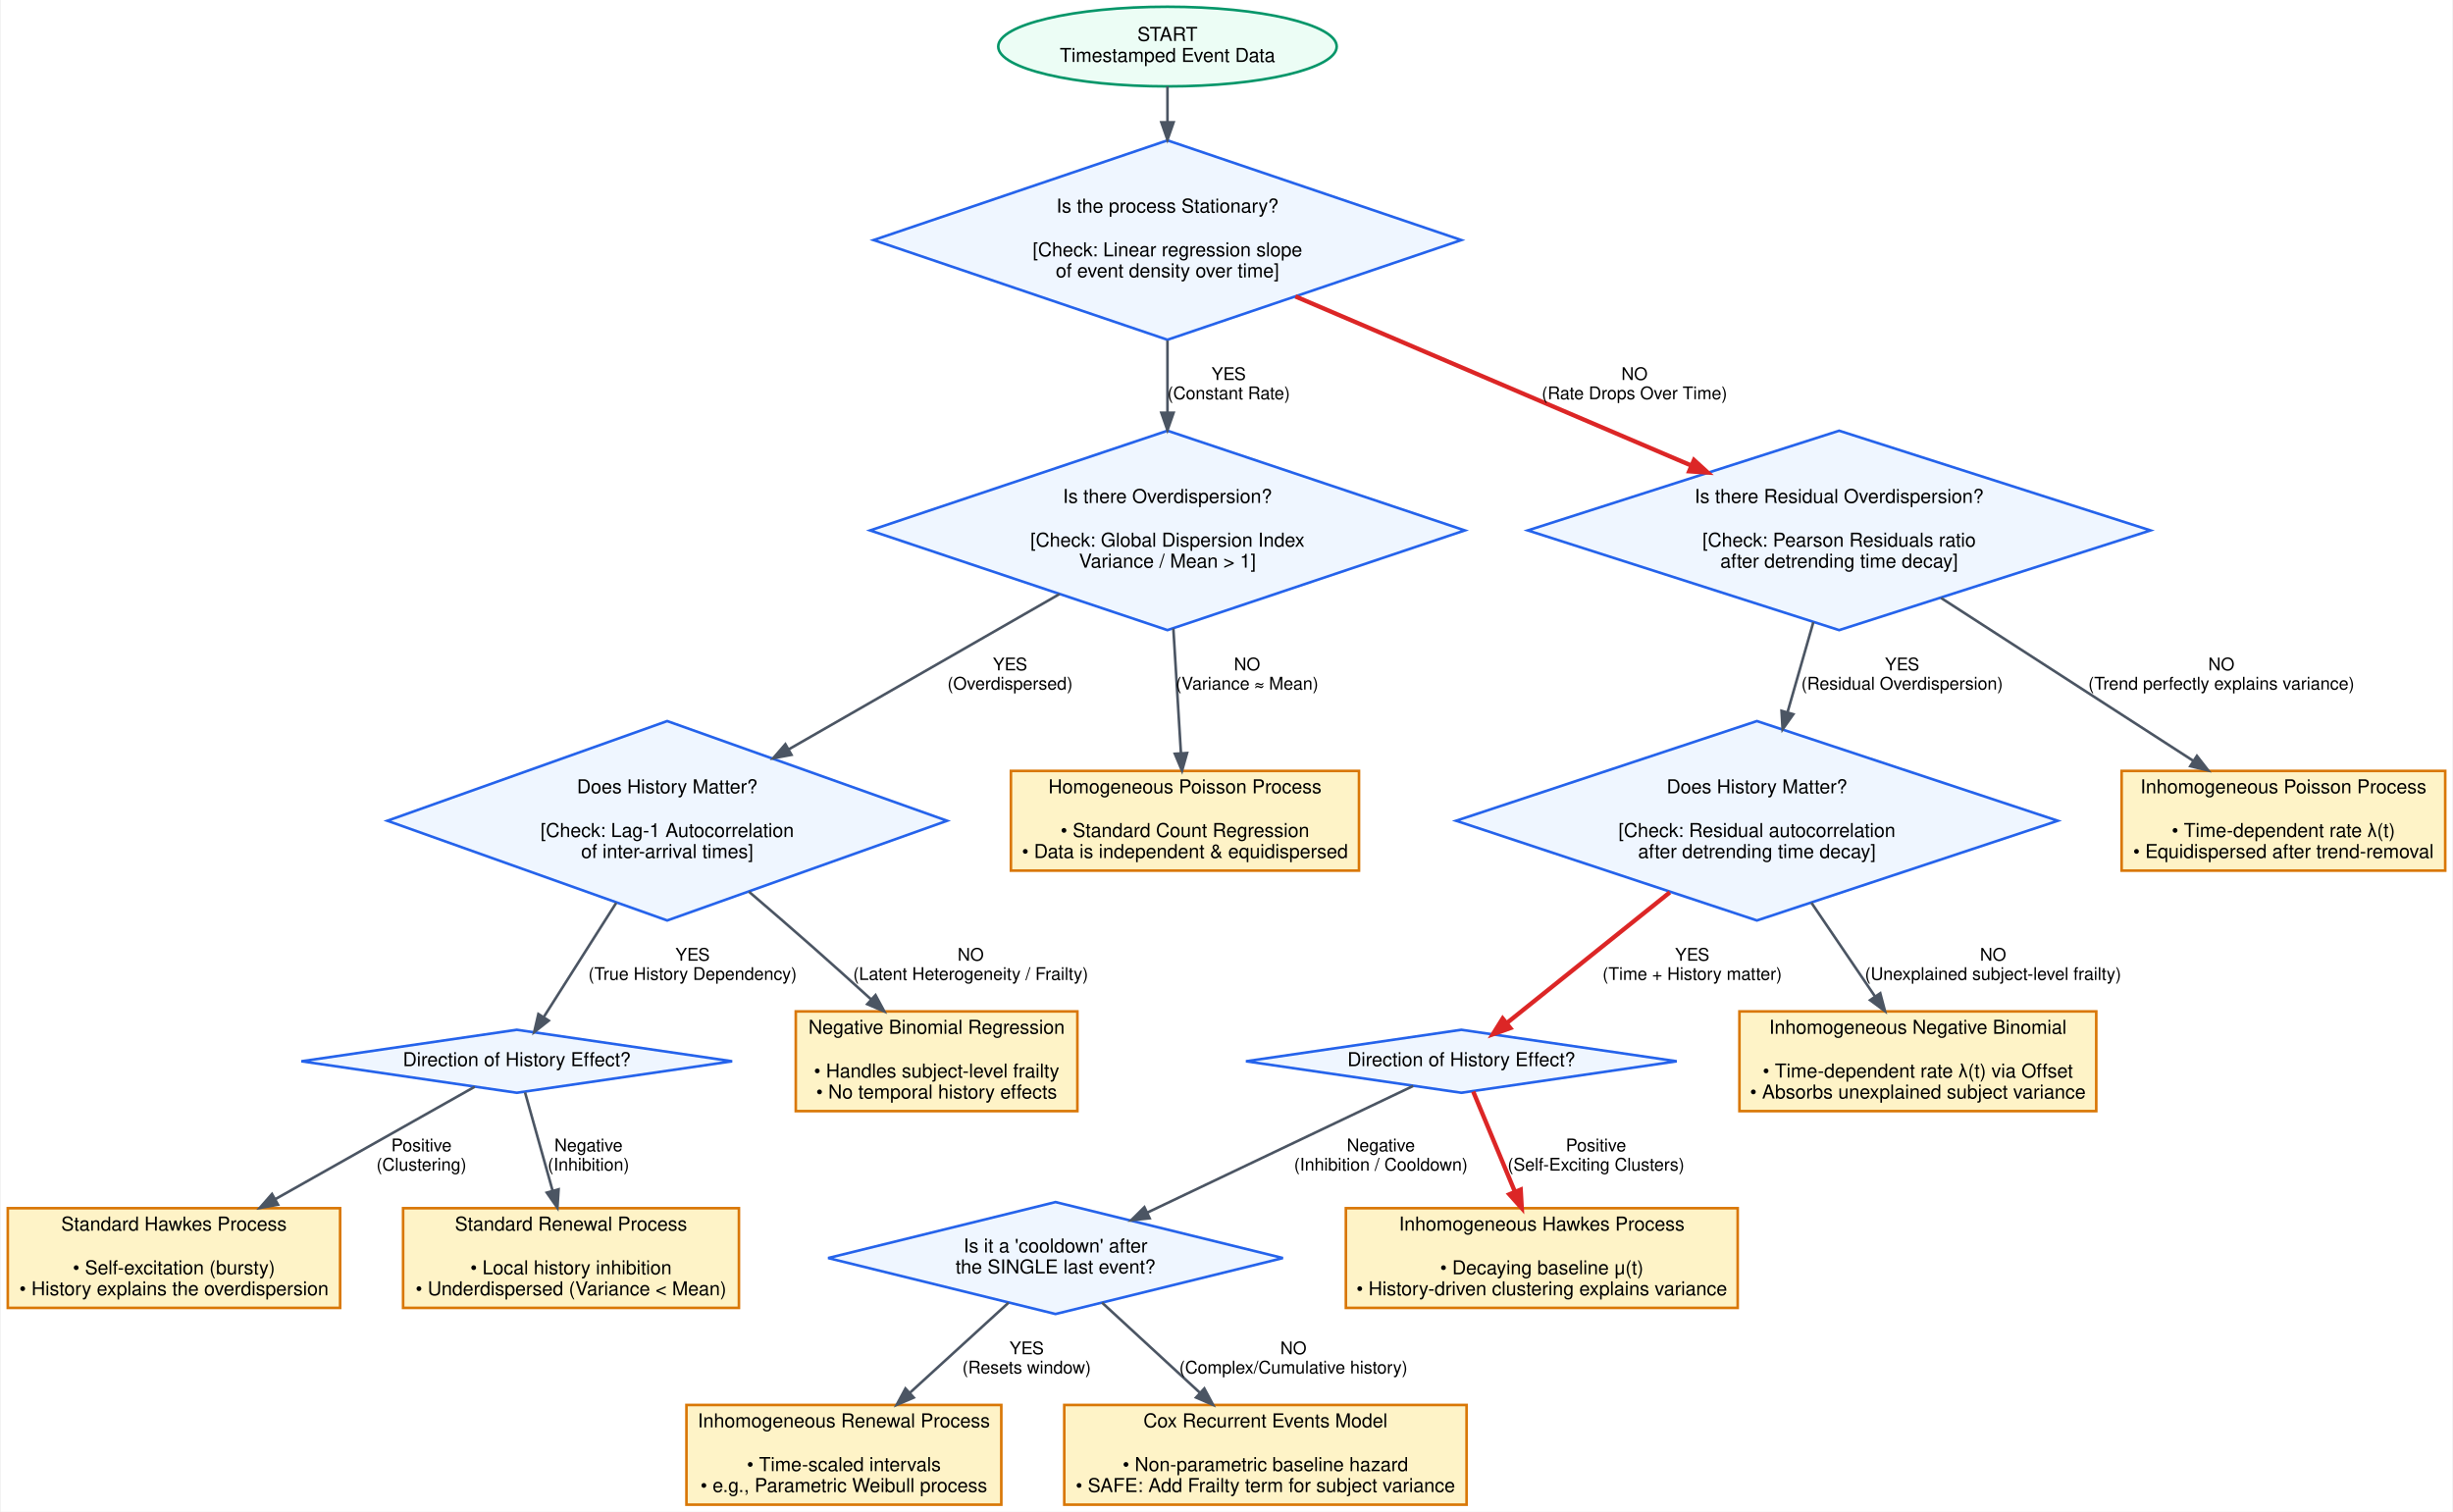
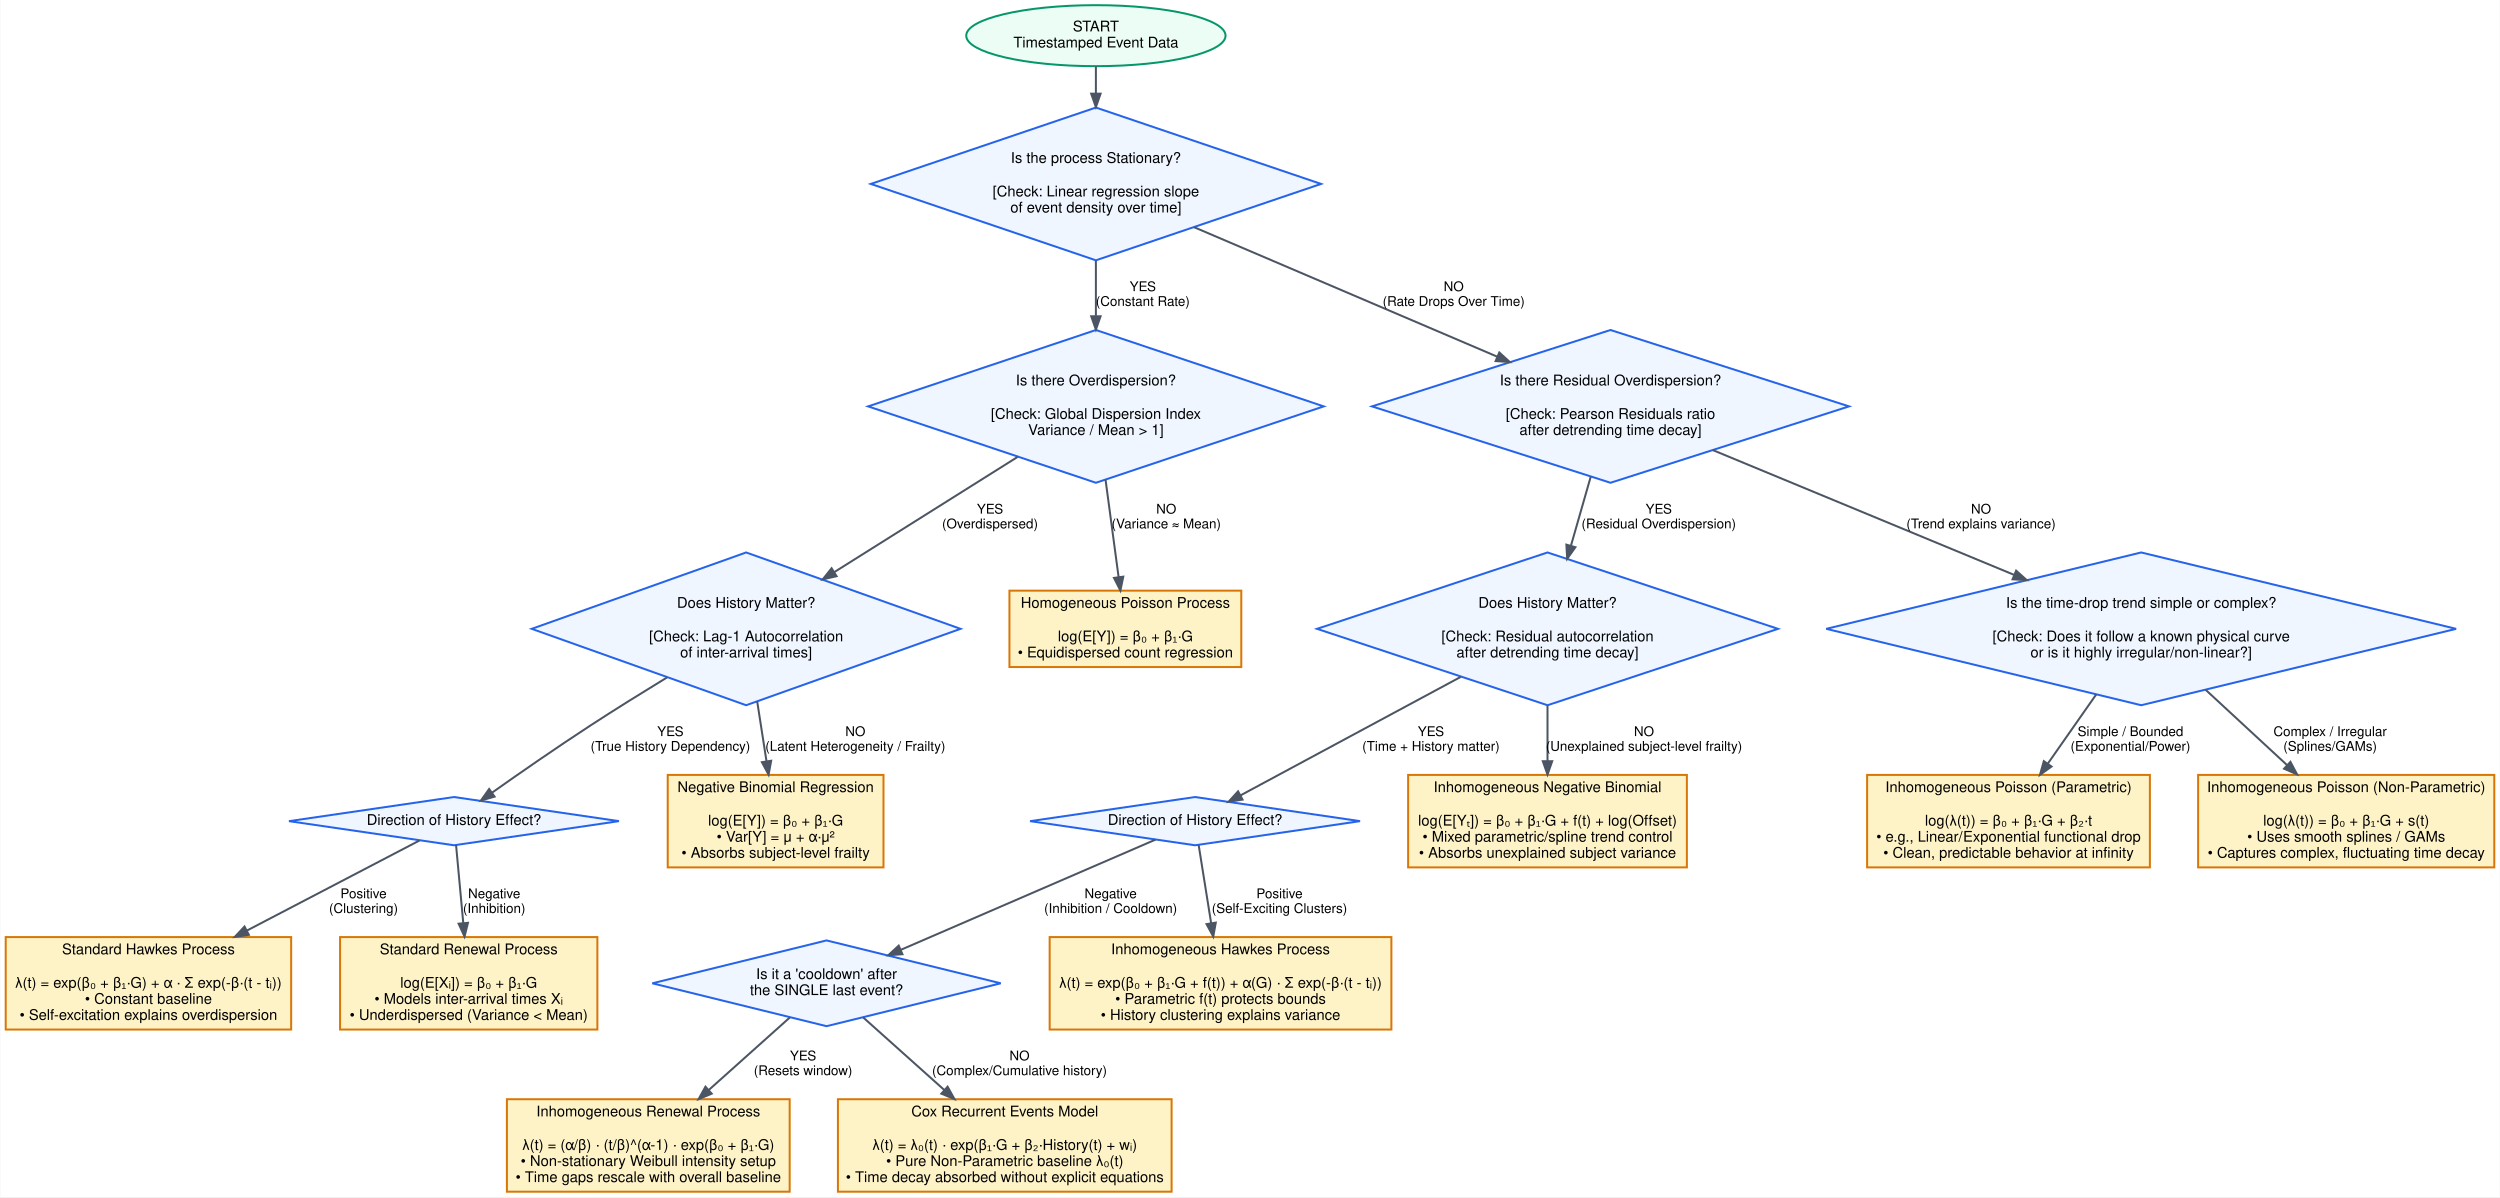
- <svg xmlns="http://www.w3.org/2000/svg" width="1402pt" height="864pt" viewBox="0.00 0.00 1401.50 864.25">
-   <g id="graph0" class="graph" transform="scale(1 1) rotate(0) translate(4 860.25)">
-     <polygon fill="white" stroke="transparent" points="-4,4 -4,-860.25 1397.5,-860.25 1397.5,4 -4,4" />
+ <svg xmlns="http://www.w3.org/2000/svg" width="1865pt" height="893pt" viewBox="0.00 0.00 1865.00 893.25">
+   <g id="graph0" class="graph" transform="scale(1 1) rotate(0) translate(4 889.25)">
+     <polygon fill="white" stroke="transparent" points="-4,4 -4,-889.25 1861,-889.25 1861,4 -4,4" />
    <g id="node1" class="node">
-       <ellipse fill="#ecfdf5" stroke="#059669" stroke-width="1.5" cx="663" cy="-833.63" rx="96.75" ry="22.76" />
-       <text text-anchor="middle" x="663" y="-836.83" font-family="Helvetica,Arial,sans-serif" font-size="11.00">START</text>
-       <text text-anchor="middle" x="663" y="-824.83" font-family="Helvetica,Arial,sans-serif" font-size="11.00">Timestamped Event Data</text>
+       <ellipse fill="#ecfdf5" stroke="#059669" stroke-width="1.5" cx="813.5" cy="-862.63" rx="96.75" ry="22.76" />
+       <text text-anchor="middle" x="813.5" y="-865.83" font-family="Helvetica,Arial,sans-serif" font-size="11.00">START</text>
+       <text text-anchor="middle" x="813.5" y="-853.83" font-family="Helvetica,Arial,sans-serif" font-size="11.00">Timestamped Event Data</text>
    </g>
    <g id="node2" class="node">
-       <polygon fill="#eff6ff" stroke="#2563eb" stroke-width="1.5" points="663,-780 495,-723 663,-666 831,-723 663,-780" />
-       <text text-anchor="middle" x="663" y="-738.7" font-family="Helvetica,Arial,sans-serif" font-size="11.00">Is the process Stationary?</text>
-       <text text-anchor="middle" x="663" y="-713.7" font-family="Helvetica,Arial,sans-serif" font-size="11.00">[Check: Linear regression slope</text>
-       <text text-anchor="middle" x="663" y="-701.7" font-family="Helvetica,Arial,sans-serif" font-size="11.00">of event density over time]</text>
+       <polygon fill="#eff6ff" stroke="#2563eb" stroke-width="1.5" points="813.5,-809 645.5,-752 813.5,-695 981.5,-752 813.5,-809" />
+       <text text-anchor="middle" x="813.5" y="-767.7" font-family="Helvetica,Arial,sans-serif" font-size="11.00">Is the process Stationary?</text>
+       <text text-anchor="middle" x="813.5" y="-742.7" font-family="Helvetica,Arial,sans-serif" font-size="11.00">[Check: Linear regression slope</text>
+       <text text-anchor="middle" x="813.5" y="-730.7" font-family="Helvetica,Arial,sans-serif" font-size="11.00">of event density over time]</text>
    </g>
    <g id="edge1" class="edge">
-       <path fill="none" stroke="#4b5563" stroke-width="1.5" d="M663,-810.91C663,-804.78 663,-797.77 663,-790.45" />
-       <polygon fill="#4b5563" stroke="#4b5563" stroke-width="1.5" points="666.5,-790.33 663,-780.33 659.5,-790.33 666.5,-790.33" />
+       <path fill="none" stroke="#4b5563" stroke-width="1.5" d="M813.5,-839.91C813.5,-833.78 813.5,-826.77 813.5,-819.45" />
+       <polygon fill="#4b5563" stroke="#4b5563" stroke-width="1.5" points="817,-819.33 813.5,-809.33 810,-819.33 817,-819.33" />
    </g>
    <g id="node3" class="node">
-       <polygon fill="#eff6ff" stroke="#2563eb" stroke-width="1.5" points="663,-614 493,-557 663,-500 833,-557 663,-614" />
-       <text text-anchor="middle" x="663" y="-572.7" font-family="Helvetica,Arial,sans-serif" font-size="11.00">Is there Overdispersion?</text>
-       <text text-anchor="middle" x="663" y="-547.7" font-family="Helvetica,Arial,sans-serif" font-size="11.00">[Check: Global Dispersion Index</text>
-       <text text-anchor="middle" x="663" y="-535.7" font-family="Helvetica,Arial,sans-serif" font-size="11.00">Variance / Mean &gt; 1]</text>
+       <polygon fill="#eff6ff" stroke="#2563eb" stroke-width="1.5" points="813.5,-643 643.5,-586 813.5,-529 983.5,-586 813.5,-643" />
+       <text text-anchor="middle" x="813.5" y="-601.7" font-family="Helvetica,Arial,sans-serif" font-size="11.00">Is there Overdispersion?</text>
+       <text text-anchor="middle" x="813.5" y="-576.7" font-family="Helvetica,Arial,sans-serif" font-size="11.00">[Check: Global Dispersion Index</text>
+       <text text-anchor="middle" x="813.5" y="-564.7" font-family="Helvetica,Arial,sans-serif" font-size="11.00">Variance / Mean &gt; 1]</text>
    </g>
    <g id="edge2" class="edge">
-       <path fill="none" stroke="#4b5563" stroke-width="1.5" d="M663,-665.56C663,-652.34 663,-638.14 663,-624.53" />
-       <polygon fill="#4b5563" stroke="#4b5563" stroke-width="1.5" points="666.5,-624.27 663,-614.27 659.5,-624.27 666.5,-624.27" />
-       <text text-anchor="middle" x="698" y="-643" font-family="Helvetica,Arial,sans-serif" font-size="10.00">YES</text>
-       <text text-anchor="middle" x="698" y="-632" font-family="Helvetica,Arial,sans-serif" font-size="10.00">(Constant Rate)</text>
+       <path fill="none" stroke="#4b5563" stroke-width="1.5" d="M813.5,-694.56C813.5,-681.34 813.5,-667.14 813.5,-653.53" />
+       <polygon fill="#4b5563" stroke="#4b5563" stroke-width="1.5" points="817,-653.27 813.5,-643.27 810,-653.27 817,-653.27" />
+       <text text-anchor="middle" x="848.5" y="-672" font-family="Helvetica,Arial,sans-serif" font-size="10.00">YES</text>
+       <text text-anchor="middle" x="848.5" y="-661" font-family="Helvetica,Arial,sans-serif" font-size="10.00">(Constant Rate)</text>
    </g>
    <g id="node4" class="node">
-       <polygon fill="#eff6ff" stroke="#2563eb" stroke-width="1.5" points="1047,-614 869,-557 1047,-500 1225,-557 1047,-614" />
-       <text text-anchor="middle" x="1047" y="-572.7" font-family="Helvetica,Arial,sans-serif" font-size="11.00">Is there Residual Overdispersion?</text>
-       <text text-anchor="middle" x="1047" y="-547.7" font-family="Helvetica,Arial,sans-serif" font-size="11.00">[Check: Pearson Residuals ratio</text>
-       <text text-anchor="middle" x="1047" y="-535.7" font-family="Helvetica,Arial,sans-serif" font-size="11.00">after detrending time decay]</text>
+       <polygon fill="#eff6ff" stroke="#2563eb" stroke-width="1.5" points="1197.5,-643 1019.5,-586 1197.5,-529 1375.5,-586 1197.5,-643" />
+       <text text-anchor="middle" x="1197.5" y="-601.7" font-family="Helvetica,Arial,sans-serif" font-size="11.00">Is there Residual Overdispersion?</text>
+       <text text-anchor="middle" x="1197.5" y="-576.7" font-family="Helvetica,Arial,sans-serif" font-size="11.00">[Check: Pearson Residuals ratio</text>
+       <text text-anchor="middle" x="1197.5" y="-564.7" font-family="Helvetica,Arial,sans-serif" font-size="11.00">after detrending time decay]</text>
    </g>
    <g id="edge9" class="edge">
-       <path fill="none" stroke="#dc2626" stroke-width="2.5" d="M736.13,-690.77C800.66,-663.21 894.73,-623.03 962.47,-594.1" />
-       <polygon fill="#dc2626" stroke="#dc2626" stroke-width="2.5" points="964.03,-597.24 971.85,-590.1 961.28,-590.81 964.03,-597.24" />
-       <text text-anchor="middle" x="930" y="-643" font-family="Helvetica,Arial,sans-serif" font-size="10.00">NO</text>
-       <text text-anchor="middle" x="930" y="-632" font-family="Helvetica,Arial,sans-serif" font-size="10.00">(Rate Drops Over Time)</text>
+       <path fill="none" stroke="#4b5563" stroke-width="1.5" d="M886.63,-719.77C951.16,-692.21 1045.23,-652.03 1112.97,-623.1" />
+       <polygon fill="#4b5563" stroke="#4b5563" stroke-width="1.5" points="1114.53,-626.24 1122.35,-619.1 1111.78,-619.81 1114.53,-626.24" />
+       <text text-anchor="middle" x="1080.5" y="-672" font-family="Helvetica,Arial,sans-serif" font-size="10.00">NO</text>
+       <text text-anchor="middle" x="1080.5" y="-661" font-family="Helvetica,Arial,sans-serif" font-size="10.00">(Rate Drops Over Time)</text>
    </g>
    <g id="node5" class="node">
-       <polygon fill="#eff6ff" stroke="#2563eb" stroke-width="1.5" points="377,-448 217,-391 377,-334 537,-391 377,-448" />
-       <text text-anchor="middle" x="377" y="-406.7" font-family="Helvetica,Arial,sans-serif" font-size="11.00">Does History Matter?</text>
-       <text text-anchor="middle" x="377" y="-381.7" font-family="Helvetica,Arial,sans-serif" font-size="11.00">[Check: Lag-1 Autocorrelation</text>
-       <text text-anchor="middle" x="377" y="-369.7" font-family="Helvetica,Arial,sans-serif" font-size="11.00">of inter-arrival times]</text>
+       <polygon fill="#eff6ff" stroke="#2563eb" stroke-width="1.5" points="552.5,-477 392.5,-420 552.5,-363 712.5,-420 552.5,-477" />
+       <text text-anchor="middle" x="552.5" y="-435.7" font-family="Helvetica,Arial,sans-serif" font-size="11.00">Does History Matter?</text>
+       <text text-anchor="middle" x="552.5" y="-410.7" font-family="Helvetica,Arial,sans-serif" font-size="11.00">[Check: Lag-1 Autocorrelation</text>
+       <text text-anchor="middle" x="552.5" y="-398.7" font-family="Helvetica,Arial,sans-serif" font-size="11.00">of inter-arrival times]</text>
    </g>
    <g id="edge3" class="edge">
-       <path fill="none" stroke="#4b5563" stroke-width="1.5" d="M601.29,-520.62C555.79,-494.52 493.83,-458.99 446.56,-431.89" />
-       <polygon fill="#4b5563" stroke="#4b5563" stroke-width="1.5" points="448.03,-428.7 437.61,-426.76 444.55,-434.77 448.03,-428.7" />
-       <text text-anchor="middle" x="573" y="-477" font-family="Helvetica,Arial,sans-serif" font-size="10.00">YES</text>
-       <text text-anchor="middle" x="573" y="-466" font-family="Helvetica,Arial,sans-serif" font-size="10.00">(Overdispersed)</text>
+       <path fill="none" stroke="#4b5563" stroke-width="1.5" d="M755.25,-548.4C714.63,-522.88 660.37,-488.78 618.21,-462.29" />
+       <polygon fill="#4b5563" stroke="#4b5563" stroke-width="1.5" points="620,-459.28 609.67,-456.92 616.28,-465.21 620,-459.28" />
+       <text text-anchor="middle" x="734.5" y="-506" font-family="Helvetica,Arial,sans-serif" font-size="10.00">YES</text>
+       <text text-anchor="middle" x="734.5" y="-495" font-family="Helvetica,Arial,sans-serif" font-size="10.00">(Overdispersed)</text>
+     </g>
+     <g id="node11" class="node">
+       <polygon fill="#fef3c7" stroke="#d97706" stroke-width="1.5" points="922,-448.5 749,-448.5 749,-391.5 922,-391.5 922,-448.5" />
+       <text text-anchor="middle" x="835.5" y="-435.7" font-family="Helvetica,Arial,sans-serif" font-size="11.00">Homogeneous Poisson Process</text>
+       <text text-anchor="middle" x="835.5" y="-410.7" font-family="Helvetica,Arial,sans-serif" font-size="11.00">log(E[Y]) = β₀ + β₁·G</text>
+       <text text-anchor="middle" x="835.5" y="-398.7" font-family="Helvetica,Arial,sans-serif" font-size="11.00">• Equidispersed count regression</text>
+     </g>
+     <g id="edge4" class="edge">
+       <path fill="none" stroke="#4b5563" stroke-width="1.5" d="M820.7,-531.3C823.89,-507.54 827.56,-480.16 830.45,-458.63" />
+       <polygon fill="#4b5563" stroke="#4b5563" stroke-width="1.5" points="833.94,-458.94 831.8,-448.57 827,-458.01 833.94,-458.94" />
+       <text text-anchor="middle" x="866" y="-506" font-family="Helvetica,Arial,sans-serif" font-size="10.00">NO</text>
+       <text text-anchor="middle" x="866" y="-495" font-family="Helvetica,Arial,sans-serif" font-size="10.00">(Variance ≈ Mean)</text>
+     </g>
+     <g id="node6" class="node">
+       <polygon fill="#eff6ff" stroke="#2563eb" stroke-width="1.5" points="1150.5,-477 978.5,-420 1150.5,-363 1322.5,-420 1150.5,-477" />
+       <text text-anchor="middle" x="1150.5" y="-435.7" font-family="Helvetica,Arial,sans-serif" font-size="11.00">Does History Matter?</text>
+       <text text-anchor="middle" x="1150.5" y="-410.7" font-family="Helvetica,Arial,sans-serif" font-size="11.00">[Check: Residual autocorrelation</text>
+       <text text-anchor="middle" x="1150.5" y="-398.7" font-family="Helvetica,Arial,sans-serif" font-size="11.00">after detrending time decay]</text>
+     </g>
+     <g id="edge10" class="edge">
+       <path fill="none" stroke="#4b5563" stroke-width="1.5" d="M1182.76,-533.56C1178.08,-517.23 1172.86,-499.01 1168,-482.06" />
+       <polygon fill="#4b5563" stroke="#4b5563" stroke-width="1.5" points="1171.31,-480.91 1165.19,-472.26 1164.58,-482.84 1171.31,-480.91" />
+       <text text-anchor="middle" x="1233.5" y="-506" font-family="Helvetica,Arial,sans-serif" font-size="10.00">YES</text>
+       <text text-anchor="middle" x="1233.5" y="-495" font-family="Helvetica,Arial,sans-serif" font-size="10.00">(Residual Overdispersion)</text>
    </g>
    <g id="node10" class="node">
-       <polygon fill="#fef3c7" stroke="#d97706" stroke-width="1.5" points="772.5,-419.5 573.5,-419.5 573.5,-362.5 772.5,-362.5 772.5,-419.5" />
-       <text text-anchor="middle" x="673" y="-406.7" font-family="Helvetica,Arial,sans-serif" font-size="11.00">Homogeneous Poisson Process</text>
-       <text text-anchor="middle" x="673" y="-381.7" font-family="Helvetica,Arial,sans-serif" font-size="11.00">• Standard Count Regression</text>
-       <text text-anchor="middle" x="673" y="-369.7" font-family="Helvetica,Arial,sans-serif" font-size="11.00">• Data is independent &amp; equidispersed</text>
-     </g>
-     <g id="edge4" class="edge">
-       <path fill="none" stroke="#4b5563" stroke-width="1.5" d="M666.36,-500.93C667.78,-477.53 669.41,-450.83 670.7,-429.73" />
-       <polygon fill="#4b5563" stroke="#4b5563" stroke-width="1.5" points="674.2,-429.74 671.32,-419.55 667.22,-429.32 674.2,-429.74" />
-       <text text-anchor="middle" x="708.5" y="-477" font-family="Helvetica,Arial,sans-serif" font-size="10.00">NO</text>
-       <text text-anchor="middle" x="708.5" y="-466" font-family="Helvetica,Arial,sans-serif" font-size="10.00">(Variance ≈ Mean)</text>
-     </g>
-     <g id="node6" class="node">
-       <polygon fill="#eff6ff" stroke="#2563eb" stroke-width="1.5" points="1000,-448 828,-391 1000,-334 1172,-391 1000,-448" />
-       <text text-anchor="middle" x="1000" y="-406.7" font-family="Helvetica,Arial,sans-serif" font-size="11.00">Does History Matter?</text>
-       <text text-anchor="middle" x="1000" y="-381.7" font-family="Helvetica,Arial,sans-serif" font-size="11.00">[Check: Residual autocorrelation</text>
-       <text text-anchor="middle" x="1000" y="-369.7" font-family="Helvetica,Arial,sans-serif" font-size="11.00">after detrending time decay]</text>
-     </g>
-     <g id="edge10" class="edge">
-       <path fill="none" stroke="#4b5563" stroke-width="1.5" d="M1032.26,-504.56C1027.58,-488.23 1022.36,-470.01 1017.5,-453.06" />
-       <polygon fill="#4b5563" stroke="#4b5563" stroke-width="1.5" points="1020.81,-451.91 1014.69,-443.26 1014.08,-453.84 1020.81,-451.91" />
-       <text text-anchor="middle" x="1083" y="-477" font-family="Helvetica,Arial,sans-serif" font-size="10.00">YES</text>
-       <text text-anchor="middle" x="1083" y="-466" font-family="Helvetica,Arial,sans-serif" font-size="10.00">(Residual Overdispersion)</text>
+       <polygon fill="#eff6ff" stroke="#2563eb" stroke-width="1.5" points="1593.5,-477 1358.5,-420 1593.5,-363 1828.5,-420 1593.5,-477" />
+       <text text-anchor="middle" x="1593.5" y="-435.7" font-family="Helvetica,Arial,sans-serif" font-size="11.00">Is the time-drop trend simple or complex?</text>
+       <text text-anchor="middle" x="1593.5" y="-410.7" font-family="Helvetica,Arial,sans-serif" font-size="11.00">[Check: Does it follow a known physical curve</text>
+       <text text-anchor="middle" x="1593.5" y="-398.7" font-family="Helvetica,Arial,sans-serif" font-size="11.00">or is it highly irregular/non-linear?]</text>
+     </g>
+     <g id="edge11" class="edge">
+       <path fill="none" stroke="#4b5563" stroke-width="1.5" d="M1273.85,-553.38C1337.93,-526.84 1429.75,-488.81 1498.56,-460.32" />
+       <polygon fill="#4b5563" stroke="#4b5563" stroke-width="1.5" points="1500.21,-463.42 1508.11,-456.36 1497.53,-456.96 1500.21,-463.42" />
+       <text text-anchor="middle" x="1474" y="-506" font-family="Helvetica,Arial,sans-serif" font-size="10.00">NO</text>
+       <text text-anchor="middle" x="1474" y="-495" font-family="Helvetica,Arial,sans-serif" font-size="10.00">(Trend explains variance)</text>
+     </g>
+     <g id="node7" class="node">
+       <polygon fill="#eff6ff" stroke="#2563eb" stroke-width="1.5" points="334.5,-294.5 211.38,-276.5 334.5,-258.5 457.62,-276.5 334.5,-294.5" />
+       <text text-anchor="middle" x="334.5" y="-273.7" font-family="Helvetica,Arial,sans-serif" font-size="11.00">Direction of History Effect?</text>
+     </g>
+     <g id="edge6" class="edge">
+       <path fill="none" stroke="#4b5563" stroke-width="1.5" d="M493.69,-383.87C475.24,-372.62 454.9,-359.98 436.5,-348 411.24,-331.56 383.1,-312.02 362.79,-297.68" />
+       <polygon fill="#4b5563" stroke="#4b5563" stroke-width="1.5" points="364.78,-294.8 354.6,-291.88 360.74,-300.51 364.78,-294.8" />
+       <text text-anchor="middle" x="496" y="-340" font-family="Helvetica,Arial,sans-serif" font-size="10.00">YES</text>
+       <text text-anchor="middle" x="496" y="-329" font-family="Helvetica,Arial,sans-serif" font-size="10.00">(True History Dependency)</text>
+     </g>
+     <g id="node12" class="node">
+       <polygon fill="#fef3c7" stroke="#d97706" stroke-width="1.5" points="655,-311 494,-311 494,-242 655,-242 655,-311" />
+       <text text-anchor="middle" x="574.5" y="-298.2" font-family="Helvetica,Arial,sans-serif" font-size="11.00">Negative Binomial Regression</text>
+       <text text-anchor="middle" x="574.5" y="-273.2" font-family="Helvetica,Arial,sans-serif" font-size="11.00">log(E[Y]) = β₀ + β₁·G</text>
+       <text text-anchor="middle" x="574.5" y="-261.2" font-family="Helvetica,Arial,sans-serif" font-size="11.00">• Var[Y] = μ + α·μ²</text>
+       <text text-anchor="middle" x="574.5" y="-249.2" font-family="Helvetica,Arial,sans-serif" font-size="11.00">• Absorbs subject-level frailty</text>
+     </g>
+     <g id="edge5" class="edge">
+       <path fill="none" stroke="#4b5563" stroke-width="1.5" d="M560.75,-365.91C563.05,-351.14 565.52,-335.28 567.72,-321.12" />
+       <polygon fill="#4b5563" stroke="#4b5563" stroke-width="1.5" points="571.19,-321.58 569.27,-311.16 564.27,-320.5 571.19,-321.58" />
+       <text text-anchor="middle" x="634" y="-340" font-family="Helvetica,Arial,sans-serif" font-size="10.00">NO</text>
+       <text text-anchor="middle" x="634" y="-329" font-family="Helvetica,Arial,sans-serif" font-size="10.00">(Latent Heterogeneity / Frailty)</text>
+     </g>
+     <g id="node8" class="node">
+       <polygon fill="#eff6ff" stroke="#2563eb" stroke-width="1.5" points="887.5,-294.5 764.38,-276.5 887.5,-258.5 1010.62,-276.5 887.5,-294.5" />
+       <text text-anchor="middle" x="887.5" y="-273.7" font-family="Helvetica,Arial,sans-serif" font-size="11.00">Direction of History Effect?</text>
+     </g>
+     <g id="edge15" class="edge">
+       <path fill="none" stroke="#4b5563" stroke-width="1.5" d="M1085.83,-384.2C1033.79,-356.21 962.74,-317.98 921.33,-295.7" />
+       <polygon fill="#4b5563" stroke="#4b5563" stroke-width="1.5" points="922.92,-292.58 912.46,-290.93 919.61,-298.75 922.92,-292.58" />
+       <text text-anchor="middle" x="1063.5" y="-340" font-family="Helvetica,Arial,sans-serif" font-size="10.00">YES</text>
+       <text text-anchor="middle" x="1063.5" y="-329" font-family="Helvetica,Arial,sans-serif" font-size="10.00">(Time + History matter)</text>
+     </g>
+     <g id="node17" class="node">
+       <polygon fill="#fef3c7" stroke="#d97706" stroke-width="1.5" points="1254.5,-311 1046.5,-311 1046.5,-242 1254.5,-242 1254.5,-311" />
+       <text text-anchor="middle" x="1150.5" y="-298.2" font-family="Helvetica,Arial,sans-serif" font-size="11.00">Inhomogeneous Negative Binomial</text>
+       <text text-anchor="middle" x="1150.5" y="-273.2" font-family="Helvetica,Arial,sans-serif" font-size="11.00">log(E[Yₜ]) = β₀ + β₁·G + f(t) + log(Offset)</text>
+       <text text-anchor="middle" x="1150.5" y="-261.2" font-family="Helvetica,Arial,sans-serif" font-size="11.00">• Mixed parametric/spline trend control</text>
+       <text text-anchor="middle" x="1150.5" y="-249.2" font-family="Helvetica,Arial,sans-serif" font-size="11.00">• Absorbs unexplained subject variance</text>
+     </g>
+     <g id="edge14" class="edge">
+       <path fill="none" stroke="#4b5563" stroke-width="1.5" d="M1150.5,-362.67C1150.5,-348.93 1150.5,-334.42 1150.5,-321.36" />
+       <polygon fill="#4b5563" stroke="#4b5563" stroke-width="1.5" points="1154,-321.23 1150.5,-311.23 1147,-321.23 1154,-321.23" />
+       <text text-anchor="middle" x="1222.5" y="-340" font-family="Helvetica,Arial,sans-serif" font-size="10.00">NO</text>
+       <text text-anchor="middle" x="1222.5" y="-329" font-family="Helvetica,Arial,sans-serif" font-size="10.00">(Unexplained subject-level frailty)</text>
+     </g>
+     <g id="node13" class="node">
+       <polygon fill="#fef3c7" stroke="#d97706" stroke-width="1.5" points="213,-190 0,-190 0,-121 213,-121 213,-190" />
+       <text text-anchor="middle" x="106.5" y="-177.2" font-family="Helvetica,Arial,sans-serif" font-size="11.00">Standard Hawkes Process</text>
+       <text text-anchor="middle" x="106.5" y="-152.2" font-family="Helvetica,Arial,sans-serif" font-size="11.00">λ(t) = exp(β₀ + β₁·G) + α · Σ exp(-β·(t - tᵢ))</text>
+       <text text-anchor="middle" x="106.5" y="-140.2" font-family="Helvetica,Arial,sans-serif" font-size="11.00">• Constant baseline</text>
+       <text text-anchor="middle" x="106.5" y="-128.2" font-family="Helvetica,Arial,sans-serif" font-size="11.00">• Self-excitation explains overdispersion</text>
+     </g>
+     <g id="edge7" class="edge">
+       <path fill="none" stroke="#4b5563" stroke-width="1.5" d="M308.79,-262.08C277.74,-245.87 224.17,-217.91 179.95,-194.84" />
+       <polygon fill="#4b5563" stroke="#4b5563" stroke-width="1.5" points="181.44,-191.67 170.96,-190.14 178.2,-197.87 181.44,-191.67" />
+       <text text-anchor="middle" x="267" y="-219" font-family="Helvetica,Arial,sans-serif" font-size="10.00">Positive</text>
+       <text text-anchor="middle" x="267" y="-208" font-family="Helvetica,Arial,sans-serif" font-size="10.00">(Clustering)</text>
    </g>
    <g id="node14" class="node">
-       <polygon fill="#fef3c7" stroke="#d97706" stroke-width="1.5" points="1393.5,-419.5 1208.5,-419.5 1208.5,-362.5 1393.5,-362.5 1393.5,-419.5" />
-       <text text-anchor="middle" x="1301" y="-406.7" font-family="Helvetica,Arial,sans-serif" font-size="11.00">Inhomogeneous Poisson Process</text>
-       <text text-anchor="middle" x="1301" y="-381.7" font-family="Helvetica,Arial,sans-serif" font-size="11.00">• Time-dependent rate λ(t)</text>
-       <text text-anchor="middle" x="1301" y="-369.7" font-family="Helvetica,Arial,sans-serif" font-size="11.00">• Equidispersed after trend-removal</text>
-     </g>
-     <g id="edge11" class="edge">
-       <path fill="none" stroke="#4b5563" stroke-width="1.5" d="M1105.27,-518.38C1148.76,-490.3 1207.62,-452.29 1249.41,-425.31" />
-       <polygon fill="#4b5563" stroke="#4b5563" stroke-width="1.5" points="1251.55,-428.09 1258.05,-419.73 1247.75,-422.21 1251.55,-428.09" />
-       <text text-anchor="middle" x="1265.5" y="-477" font-family="Helvetica,Arial,sans-serif" font-size="10.00">NO</text>
-       <text text-anchor="middle" x="1265.5" y="-466" font-family="Helvetica,Arial,sans-serif" font-size="10.00">(Trend perfectly explains variance)</text>
-     </g>
-     <g id="node7" class="node">
-       <polygon fill="#eff6ff" stroke="#2563eb" stroke-width="1.5" points="291,-271.5 167.88,-253.5 291,-235.5 414.12,-253.5 291,-271.5" />
-       <text text-anchor="middle" x="291" y="-250.7" font-family="Helvetica,Arial,sans-serif" font-size="11.00">Direction of History Effect?</text>
-     </g>
-     <g id="edge6" class="edge">
-       <path fill="none" stroke="#4b5563" stroke-width="1.5" d="M347.88,-344.13C334.02,-322.29 318.01,-297.06 306.51,-278.94" />
-       <polygon fill="#4b5563" stroke="#4b5563" stroke-width="1.5" points="309.26,-276.74 300.94,-270.17 303.35,-280.49 309.26,-276.74" />
-       <text text-anchor="middle" x="391.5" y="-311" font-family="Helvetica,Arial,sans-serif" font-size="10.00">YES</text>
-       <text text-anchor="middle" x="391.5" y="-300" font-family="Helvetica,Arial,sans-serif" font-size="10.00">(True History Dependency)</text>
-     </g>
-     <g id="node11" class="node">
-       <polygon fill="#fef3c7" stroke="#d97706" stroke-width="1.5" points="611.5,-282 450.5,-282 450.5,-225 611.5,-225 611.5,-282" />
-       <text text-anchor="middle" x="531" y="-269.2" font-family="Helvetica,Arial,sans-serif" font-size="11.00">Negative Binomial Regression</text>
-       <text text-anchor="middle" x="531" y="-244.2" font-family="Helvetica,Arial,sans-serif" font-size="11.00">• Handles subject-level frailty</text>
-       <text text-anchor="middle" x="531" y="-232.2" font-family="Helvetica,Arial,sans-serif" font-size="11.00">• No temporal history effects</text>
-     </g>
-     <g id="edge5" class="edge">
-       <path fill="none" stroke="#4b5563" stroke-width="1.5" d="M423.74,-350.44C435.63,-340.26 448.34,-329.28 460,-319 470.96,-309.34 482.74,-298.73 493.5,-288.95" />
-       <polygon fill="#4b5563" stroke="#4b5563" stroke-width="1.5" points="496.09,-291.33 501.12,-282 491.37,-286.15 496.09,-291.33" />
-       <text text-anchor="middle" x="550.5" y="-311" font-family="Helvetica,Arial,sans-serif" font-size="10.00">NO</text>
-       <text text-anchor="middle" x="550.5" y="-300" font-family="Helvetica,Arial,sans-serif" font-size="10.00">(Latent Heterogeneity / Frailty)</text>
-     </g>
-     <g id="node8" class="node">
-       <polygon fill="#eff6ff" stroke="#2563eb" stroke-width="1.5" points="831,-271.5 707.88,-253.5 831,-235.5 954.12,-253.5 831,-271.5" />
-       <text text-anchor="middle" x="831" y="-250.7" font-family="Helvetica,Arial,sans-serif" font-size="11.00">Direction of History Effect?</text>
+       <polygon fill="#fef3c7" stroke="#d97706" stroke-width="1.5" points="441.5,-190 249.5,-190 249.5,-121 441.5,-121 441.5,-190" />
+       <text text-anchor="middle" x="345.5" y="-177.2" font-family="Helvetica,Arial,sans-serif" font-size="11.00">Standard Renewal Process</text>
+       <text text-anchor="middle" x="345.5" y="-152.2" font-family="Helvetica,Arial,sans-serif" font-size="11.00">log(E[Xᵢ]) = β₀ + β₁·G</text>
+       <text text-anchor="middle" x="345.5" y="-140.2" font-family="Helvetica,Arial,sans-serif" font-size="11.00">• Models inter-arrival times Xᵢ</text>
+       <text text-anchor="middle" x="345.5" y="-128.2" font-family="Helvetica,Arial,sans-serif" font-size="11.00">• Underdispersed (Variance &lt; Mean)</text>
+     </g>
+     <g id="edge8" class="edge">
+       <path fill="none" stroke="#4b5563" stroke-width="1.5" d="M336.05,-258.7C337.45,-243.58 339.57,-220.67 341.44,-200.37" />
+       <polygon fill="#4b5563" stroke="#4b5563" stroke-width="1.5" points="344.94,-200.63 342.37,-190.35 337.96,-199.99 344.94,-200.63" />
+       <text text-anchor="middle" x="364.5" y="-219" font-family="Helvetica,Arial,sans-serif" font-size="10.00">Negative</text>
+       <text text-anchor="middle" x="364.5" y="-208" font-family="Helvetica,Arial,sans-serif" font-size="10.00">(Inhibition)</text>
+     </g>
+     <g id="node9" class="node">
+       <polygon fill="#eff6ff" stroke="#2563eb" stroke-width="1.5" points="612.5,-187.5 482.5,-155.5 612.5,-123.5 742.5,-155.5 612.5,-187.5" />
+       <text text-anchor="middle" x="612.5" y="-158.7" font-family="Helvetica,Arial,sans-serif" font-size="11.00">Is it a 'cooldown' after</text>
+       <text text-anchor="middle" x="612.5" y="-146.7" font-family="Helvetica,Arial,sans-serif" font-size="11.00">the SINGLE last event?</text>
+     </g>
+     <g id="edge17" class="edge">
+       <path fill="none" stroke="#4b5563" stroke-width="1.5" d="M858.07,-262.76C812.79,-243.17 725.26,-205.3 667.87,-180.46" />
+       <polygon fill="#4b5563" stroke="#4b5563" stroke-width="1.5" points="669.14,-177.2 658.58,-176.44 666.36,-183.62 669.14,-177.2" />
+       <text text-anchor="middle" x="824.5" y="-219" font-family="Helvetica,Arial,sans-serif" font-size="10.00">Negative</text>
+       <text text-anchor="middle" x="824.5" y="-208" font-family="Helvetica,Arial,sans-serif" font-size="10.00">(Inhibition / Cooldown)</text>
+     </g>
+     <g id="node18" class="node">
+       <polygon fill="#fef3c7" stroke="#d97706" stroke-width="1.5" points="1034,-190 779,-190 779,-121 1034,-121 1034,-190" />
+       <text text-anchor="middle" x="906.5" y="-177.2" font-family="Helvetica,Arial,sans-serif" font-size="11.00">Inhomogeneous Hawkes Process</text>
+       <text text-anchor="middle" x="906.5" y="-152.2" font-family="Helvetica,Arial,sans-serif" font-size="11.00">λ(t) = exp(β₀ + β₁·G + f(t)) + α(G) · Σ exp(-β·(t - tᵢ))</text>
+       <text text-anchor="middle" x="906.5" y="-140.2" font-family="Helvetica,Arial,sans-serif" font-size="11.00">• Parametric f(t) protects bounds</text>
+       <text text-anchor="middle" x="906.5" y="-128.2" font-family="Helvetica,Arial,sans-serif" font-size="11.00">• History clustering explains variance</text>
+     </g>
+     <g id="edge16" class="edge">
+       <path fill="none" stroke="#4b5563" stroke-width="1.5" d="M890.18,-258.7C892.6,-243.58 896.26,-220.67 899.5,-200.37" />
+       <polygon fill="#4b5563" stroke="#4b5563" stroke-width="1.5" points="902.97,-200.78 901.09,-190.35 896.06,-199.68 902.97,-200.78" />
+       <text text-anchor="middle" x="950.5" y="-219" font-family="Helvetica,Arial,sans-serif" font-size="10.00">Positive</text>
+       <text text-anchor="middle" x="950.5" y="-208" font-family="Helvetica,Arial,sans-serif" font-size="10.00">(Self-Exciting Clusters)</text>
+     </g>
+     <g id="node19" class="node">
+       <polygon fill="#fef3c7" stroke="#d97706" stroke-width="1.5" points="585,-69 374,-69 374,0 585,0 585,-69" />
+       <text text-anchor="middle" x="479.5" y="-56.2" font-family="Helvetica,Arial,sans-serif" font-size="11.00">Inhomogeneous Renewal Process</text>
+       <text text-anchor="middle" x="479.5" y="-31.2" font-family="Helvetica,Arial,sans-serif" font-size="11.00">λ(t) = (α/β) · (t/β)^(α-1) · exp(β₀ + β₁·G)</text>
+       <text text-anchor="middle" x="479.5" y="-19.2" font-family="Helvetica,Arial,sans-serif" font-size="11.00">• Non-stationary Weibull intensity setup</text>
+       <text text-anchor="middle" x="479.5" y="-7.2" font-family="Helvetica,Arial,sans-serif" font-size="11.00">• Time gaps rescale with overall baseline</text>
+     </g>
+     <g id="edge18" class="edge">
+       <path fill="none" stroke="#4b5563" stroke-width="1.5" d="M585.26,-130.13C567.81,-114.51 544.74,-93.87 524.59,-75.85" />
+       <polygon fill="#4b5563" stroke="#4b5563" stroke-width="1.5" points="526.82,-73.14 517.03,-69.08 522.15,-78.36 526.82,-73.14" />
+       <text text-anchor="middle" x="595" y="-98" font-family="Helvetica,Arial,sans-serif" font-size="10.00">YES</text>
+       <text text-anchor="middle" x="595" y="-87" font-family="Helvetica,Arial,sans-serif" font-size="10.00">(Resets window)</text>
+     </g>
+     <g id="node20" class="node">
+       <polygon fill="#fef3c7" stroke="#d97706" stroke-width="1.5" points="870,-69 621,-69 621,0 870,0 870,-69" />
+       <text text-anchor="middle" x="745.5" y="-56.2" font-family="Helvetica,Arial,sans-serif" font-size="11.00">Cox Recurrent Events Model</text>
+       <text text-anchor="middle" x="745.5" y="-31.2" font-family="Helvetica,Arial,sans-serif" font-size="11.00">λ(t) = λ₀(t) · exp(β₁·G + β₂·History(t) + wᵢ)</text>
+       <text text-anchor="middle" x="745.5" y="-19.2" font-family="Helvetica,Arial,sans-serif" font-size="11.00">• Pure Non-Parametric baseline λ₀(t)</text>
+       <text text-anchor="middle" x="745.5" y="-7.2" font-family="Helvetica,Arial,sans-serif" font-size="11.00">• Time decay absorbed without explicit equations</text>
+     </g>
+     <g id="edge19" class="edge">
+       <path fill="none" stroke="#4b5563" stroke-width="1.5" d="M639.74,-130.13C657.19,-114.51 680.26,-93.87 700.41,-75.85" />
+       <polygon fill="#4b5563" stroke="#4b5563" stroke-width="1.5" points="702.85,-78.36 707.97,-69.08 698.18,-73.14 702.85,-78.36" />
+       <text text-anchor="middle" x="756.5" y="-98" font-family="Helvetica,Arial,sans-serif" font-size="10.00">NO</text>
+       <text text-anchor="middle" x="756.5" y="-87" font-family="Helvetica,Arial,sans-serif" font-size="10.00">(Complex/Cumulative history)</text>
+     </g>
+     <g id="node15" class="node">
+       <polygon fill="#fef3c7" stroke="#d97706" stroke-width="1.5" points="1600,-311 1389,-311 1389,-242 1600,-242 1600,-311" />
+       <text text-anchor="middle" x="1494.5" y="-298.2" font-family="Helvetica,Arial,sans-serif" font-size="11.00">Inhomogeneous Poisson (Parametric)</text>
+       <text text-anchor="middle" x="1494.5" y="-273.2" font-family="Helvetica,Arial,sans-serif" font-size="11.00">log(λ(t)) = β₀ + β₁·G + β₂·t</text>
+       <text text-anchor="middle" x="1494.5" y="-261.2" font-family="Helvetica,Arial,sans-serif" font-size="11.00">• e.g., Linear/Exponential functional drop</text>
+       <text text-anchor="middle" x="1494.5" y="-249.2" font-family="Helvetica,Arial,sans-serif" font-size="11.00">• Clean, predictable behavior at infinity</text>
+     </g>
+     <g id="edge12" class="edge">
+       <path fill="none" stroke="#4b5563" stroke-width="1.5" d="M1559.98,-371.09C1548.23,-354.3 1535.13,-335.58 1523.76,-319.32" />
+       <polygon fill="#4b5563" stroke="#4b5563" stroke-width="1.5" points="1526.59,-317.25 1517.99,-311.07 1520.85,-321.27 1526.59,-317.25" />
+       <text text-anchor="middle" x="1585.5" y="-340" font-family="Helvetica,Arial,sans-serif" font-size="10.00">Simple / Bounded</text>
+       <text text-anchor="middle" x="1585.5" y="-329" font-family="Helvetica,Arial,sans-serif" font-size="10.00">(Exponential/Power)</text>
+     </g>
+     <g id="node16" class="node">
+       <polygon fill="#fef3c7" stroke="#d97706" stroke-width="1.5" points="1857,-311 1636,-311 1636,-242 1857,-242 1857,-311" />
+       <text text-anchor="middle" x="1746.5" y="-298.2" font-family="Helvetica,Arial,sans-serif" font-size="11.00">Inhomogeneous Poisson (Non-Parametric)</text>
+       <text text-anchor="middle" x="1746.5" y="-273.2" font-family="Helvetica,Arial,sans-serif" font-size="11.00">log(λ(t)) = β₀ + β₁·G + s(t)</text>
+       <text text-anchor="middle" x="1746.5" y="-261.2" font-family="Helvetica,Arial,sans-serif" font-size="11.00">• Uses smooth splines / GAMs</text>
+       <text text-anchor="middle" x="1746.5" y="-249.2" font-family="Helvetica,Arial,sans-serif" font-size="11.00">• Captures complex, fluctuating time decay</text>
    </g>
    <g id="edge13" class="edge">
-       <path fill="none" stroke="#dc2626" stroke-width="2.5" d="M950.21,-350.08C919.59,-325.53 881.62,-295.08 856.87,-275.24" />
-       <polygon fill="#dc2626" stroke="#dc2626" stroke-width="2.5" points="859.01,-272.47 849.02,-268.94 854.63,-277.93 859.01,-272.47" />
-       <text text-anchor="middle" x="963" y="-311" font-family="Helvetica,Arial,sans-serif" font-size="10.00">YES</text>
-       <text text-anchor="middle" x="963" y="-300" font-family="Helvetica,Arial,sans-serif" font-size="10.00">(Time + History matter)</text>
-     </g>
-     <g id="node15" class="node">
-       <polygon fill="#fef3c7" stroke="#d97706" stroke-width="1.5" points="1194,-282 990,-282 990,-225 1194,-225 1194,-282" />
-       <text text-anchor="middle" x="1092" y="-269.2" font-family="Helvetica,Arial,sans-serif" font-size="11.00">Inhomogeneous Negative Binomial</text>
-       <text text-anchor="middle" x="1092" y="-244.2" font-family="Helvetica,Arial,sans-serif" font-size="11.00">• Time-dependent rate λ(t) via Offset</text>
-       <text text-anchor="middle" x="1092" y="-232.2" font-family="Helvetica,Arial,sans-serif" font-size="11.00">• Absorbs unexplained subject variance</text>
-     </g>
-     <g id="edge12" class="edge">
-       <path fill="none" stroke="#4b5563" stroke-width="1.5" d="M1031.15,-344.13C1043.04,-326.6 1056.43,-306.9 1067.6,-290.43" />
-       <polygon fill="#4b5563" stroke="#4b5563" stroke-width="1.5" points="1070.51,-292.38 1073.23,-282.15 1064.72,-288.45 1070.51,-292.38" />
-       <text text-anchor="middle" x="1135" y="-311" font-family="Helvetica,Arial,sans-serif" font-size="10.00">NO</text>
-       <text text-anchor="middle" x="1135" y="-300" font-family="Helvetica,Arial,sans-serif" font-size="10.00">(Unexplained subject-level frailty)</text>
-     </g>
-     <g id="node12" class="node">
-       <polygon fill="#fef3c7" stroke="#d97706" stroke-width="1.5" points="190,-169.5 0,-169.5 0,-112.5 190,-112.5 190,-169.5" />
-       <text text-anchor="middle" x="95" y="-156.7" font-family="Helvetica,Arial,sans-serif" font-size="11.00">Standard Hawkes Process</text>
-       <text text-anchor="middle" x="95" y="-131.7" font-family="Helvetica,Arial,sans-serif" font-size="11.00">• Self-excitation (bursty)</text>
-       <text text-anchor="middle" x="95" y="-119.7" font-family="Helvetica,Arial,sans-serif" font-size="11.00">• History explains the overdispersion</text>
-     </g>
-     <g id="edge7" class="edge">
-       <path fill="none" stroke="#4b5563" stroke-width="1.5" d="M266.97,-238.95C238.77,-223.05 191.03,-196.14 152.99,-174.7" />
-       <polygon fill="#4b5563" stroke="#4b5563" stroke-width="1.5" points="154.48,-171.51 144.05,-169.65 151.04,-177.61 154.48,-171.51" />
-       <text text-anchor="middle" x="236.5" y="-202" font-family="Helvetica,Arial,sans-serif" font-size="10.00">Positive</text>
-       <text text-anchor="middle" x="236.5" y="-191" font-family="Helvetica,Arial,sans-serif" font-size="10.00">(Clustering)</text>
-     </g>
-     <g id="node13" class="node">
-       <polygon fill="#fef3c7" stroke="#d97706" stroke-width="1.5" points="418,-169.5 226,-169.5 226,-112.5 418,-112.5 418,-169.5" />
-       <text text-anchor="middle" x="322" y="-156.7" font-family="Helvetica,Arial,sans-serif" font-size="11.00">Standard Renewal Process</text>
-       <text text-anchor="middle" x="322" y="-131.7" font-family="Helvetica,Arial,sans-serif" font-size="11.00">• Local history inhibition</text>
-       <text text-anchor="middle" x="322" y="-119.7" font-family="Helvetica,Arial,sans-serif" font-size="11.00">• Underdispersed (Variance &lt; Mean)</text>
-     </g>
-     <g id="edge8" class="edge">
-       <path fill="none" stroke="#4b5563" stroke-width="1.5" d="M295.71,-235.72C299.89,-220.81 306.16,-198.48 311.52,-179.35" />
-       <polygon fill="#4b5563" stroke="#4b5563" stroke-width="1.5" points="314.9,-180.28 314.23,-169.7 308.16,-178.39 314.9,-180.28" />
-       <text text-anchor="middle" x="332" y="-202" font-family="Helvetica,Arial,sans-serif" font-size="10.00">Negative</text>
-       <text text-anchor="middle" x="332" y="-191" font-family="Helvetica,Arial,sans-serif" font-size="10.00">(Inhibition)</text>
-     </g>
-     <g id="node9" class="node">
-       <polygon fill="#eff6ff" stroke="#2563eb" stroke-width="1.5" points="599,-173 469,-141 599,-109 729,-141 599,-173" />
-       <text text-anchor="middle" x="599" y="-144.2" font-family="Helvetica,Arial,sans-serif" font-size="11.00">Is it a 'cooldown' after</text>
-       <text text-anchor="middle" x="599" y="-132.2" font-family="Helvetica,Arial,sans-serif" font-size="11.00">the SINGLE last event?</text>
-     </g>
-     <g id="edge15" class="edge">
-       <path fill="none" stroke="#4b5563" stroke-width="1.5" d="M803.48,-239.39C766.12,-221.6 698.61,-189.45 651.42,-166.97" />
-       <polygon fill="#4b5563" stroke="#4b5563" stroke-width="1.5" points="652.81,-163.75 642.27,-162.61 649.8,-170.07 652.81,-163.75" />
-       <text text-anchor="middle" x="785" y="-202" font-family="Helvetica,Arial,sans-serif" font-size="10.00">Negative</text>
-       <text text-anchor="middle" x="785" y="-191" font-family="Helvetica,Arial,sans-serif" font-size="10.00">(Inhibition / Cooldown)</text>
-     </g>
-     <g id="node16" class="node">
-       <polygon fill="#fef3c7" stroke="#d97706" stroke-width="1.5" points="989,-169.5 765,-169.5 765,-112.5 989,-112.5 989,-169.5" />
-       <text text-anchor="middle" x="877" y="-156.7" font-family="Helvetica,Arial,sans-serif" font-size="11.00">Inhomogeneous Hawkes Process</text>
-       <text text-anchor="middle" x="877" y="-131.7" font-family="Helvetica,Arial,sans-serif" font-size="11.00">• Decaying baseline μ(t)</text>
-       <text text-anchor="middle" x="877" y="-119.7" font-family="Helvetica,Arial,sans-serif" font-size="11.00">• History-driven clustering explains variance</text>
-     </g>
-     <g id="edge14" class="edge">
-       <path fill="none" stroke="#dc2626" stroke-width="2.5" d="M837.79,-236.2C844.03,-221.2 853.52,-198.41 861.59,-179.01" />
-       <polygon fill="#dc2626" stroke="#dc2626" stroke-width="2.5" points="864.93,-180.1 865.54,-169.52 858.47,-177.41 864.93,-180.1" />
-       <text text-anchor="middle" x="908" y="-202" font-family="Helvetica,Arial,sans-serif" font-size="10.00">Positive</text>
-       <text text-anchor="middle" x="908" y="-191" font-family="Helvetica,Arial,sans-serif" font-size="10.00">(Self-Exciting Clusters)</text>
-     </g>
-     <g id="node17" class="node">
-       <polygon fill="#fef3c7" stroke="#d97706" stroke-width="1.5" points="568,-57 388,-57 388,0 568,0 568,-57" />
-       <text text-anchor="middle" x="478" y="-44.2" font-family="Helvetica,Arial,sans-serif" font-size="11.00">Inhomogeneous Renewal Process</text>
-       <text text-anchor="middle" x="478" y="-19.2" font-family="Helvetica,Arial,sans-serif" font-size="11.00">• Time-scaled intervals</text>
-       <text text-anchor="middle" x="478" y="-7.2" font-family="Helvetica,Arial,sans-serif" font-size="11.00">• e.g., Parametric Weibull process</text>
-     </g>
-     <g id="edge16" class="edge">
-       <path fill="none" stroke="#4b5563" stroke-width="1.5" d="M572.15,-115.48C555.58,-100.34 534.07,-80.7 515.79,-64.01" />
-       <polygon fill="#4b5563" stroke="#4b5563" stroke-width="1.5" points="517.93,-61.22 508.18,-57.06 513.21,-66.39 517.93,-61.22" />
-       <text text-anchor="middle" x="582.5" y="-86" font-family="Helvetica,Arial,sans-serif" font-size="10.00">YES</text>
-       <text text-anchor="middle" x="582.5" y="-75" font-family="Helvetica,Arial,sans-serif" font-size="10.00">(Resets window)</text>
-     </g>
-     <g id="node18" class="node">
-       <polygon fill="#fef3c7" stroke="#d97706" stroke-width="1.5" points="834,-57 604,-57 604,0 834,0 834,-57" />
-       <text text-anchor="middle" x="719" y="-44.2" font-family="Helvetica,Arial,sans-serif" font-size="11.00">Cox Recurrent Events Model</text>
-       <text text-anchor="middle" x="719" y="-19.2" font-family="Helvetica,Arial,sans-serif" font-size="11.00">• Non-parametric baseline hazard</text>
-       <text text-anchor="middle" x="719" y="-7.2" font-family="Helvetica,Arial,sans-serif" font-size="11.00">• SAFE: Add Frailty term for subject variance</text>
-     </g>
-     <g id="edge17" class="edge">
-       <path fill="none" stroke="#4b5563" stroke-width="1.5" d="M625.63,-115.48C642.07,-100.34 663.4,-80.7 681.52,-64.01" />
-       <polygon fill="#4b5563" stroke="#4b5563" stroke-width="1.5" points="684.08,-66.41 689.07,-57.06 679.34,-61.26 684.08,-66.41" />
-       <text text-anchor="middle" x="735" y="-86" font-family="Helvetica,Arial,sans-serif" font-size="10.00">NO</text>
-       <text text-anchor="middle" x="735" y="-75" font-family="Helvetica,Arial,sans-serif" font-size="10.00">(Complex/Cumulative history)</text>
+       <path fill="none" stroke="#4b5563" stroke-width="1.5" d="M1641.49,-374.62C1660.99,-356.59 1683.37,-335.89 1702.44,-318.25" />
+       <polygon fill="#4b5563" stroke="#4b5563" stroke-width="1.5" points="1704.88,-320.75 1709.85,-311.4 1700.13,-315.62 1704.88,-320.75" />
+       <text text-anchor="middle" x="1734.5" y="-340" font-family="Helvetica,Arial,sans-serif" font-size="10.00">Complex / Irregular</text>
+       <text text-anchor="middle" x="1734.5" y="-329" font-family="Helvetica,Arial,sans-serif" font-size="10.00">(Splines/GAMs)</text>
    </g>
  </g>
</svg>
